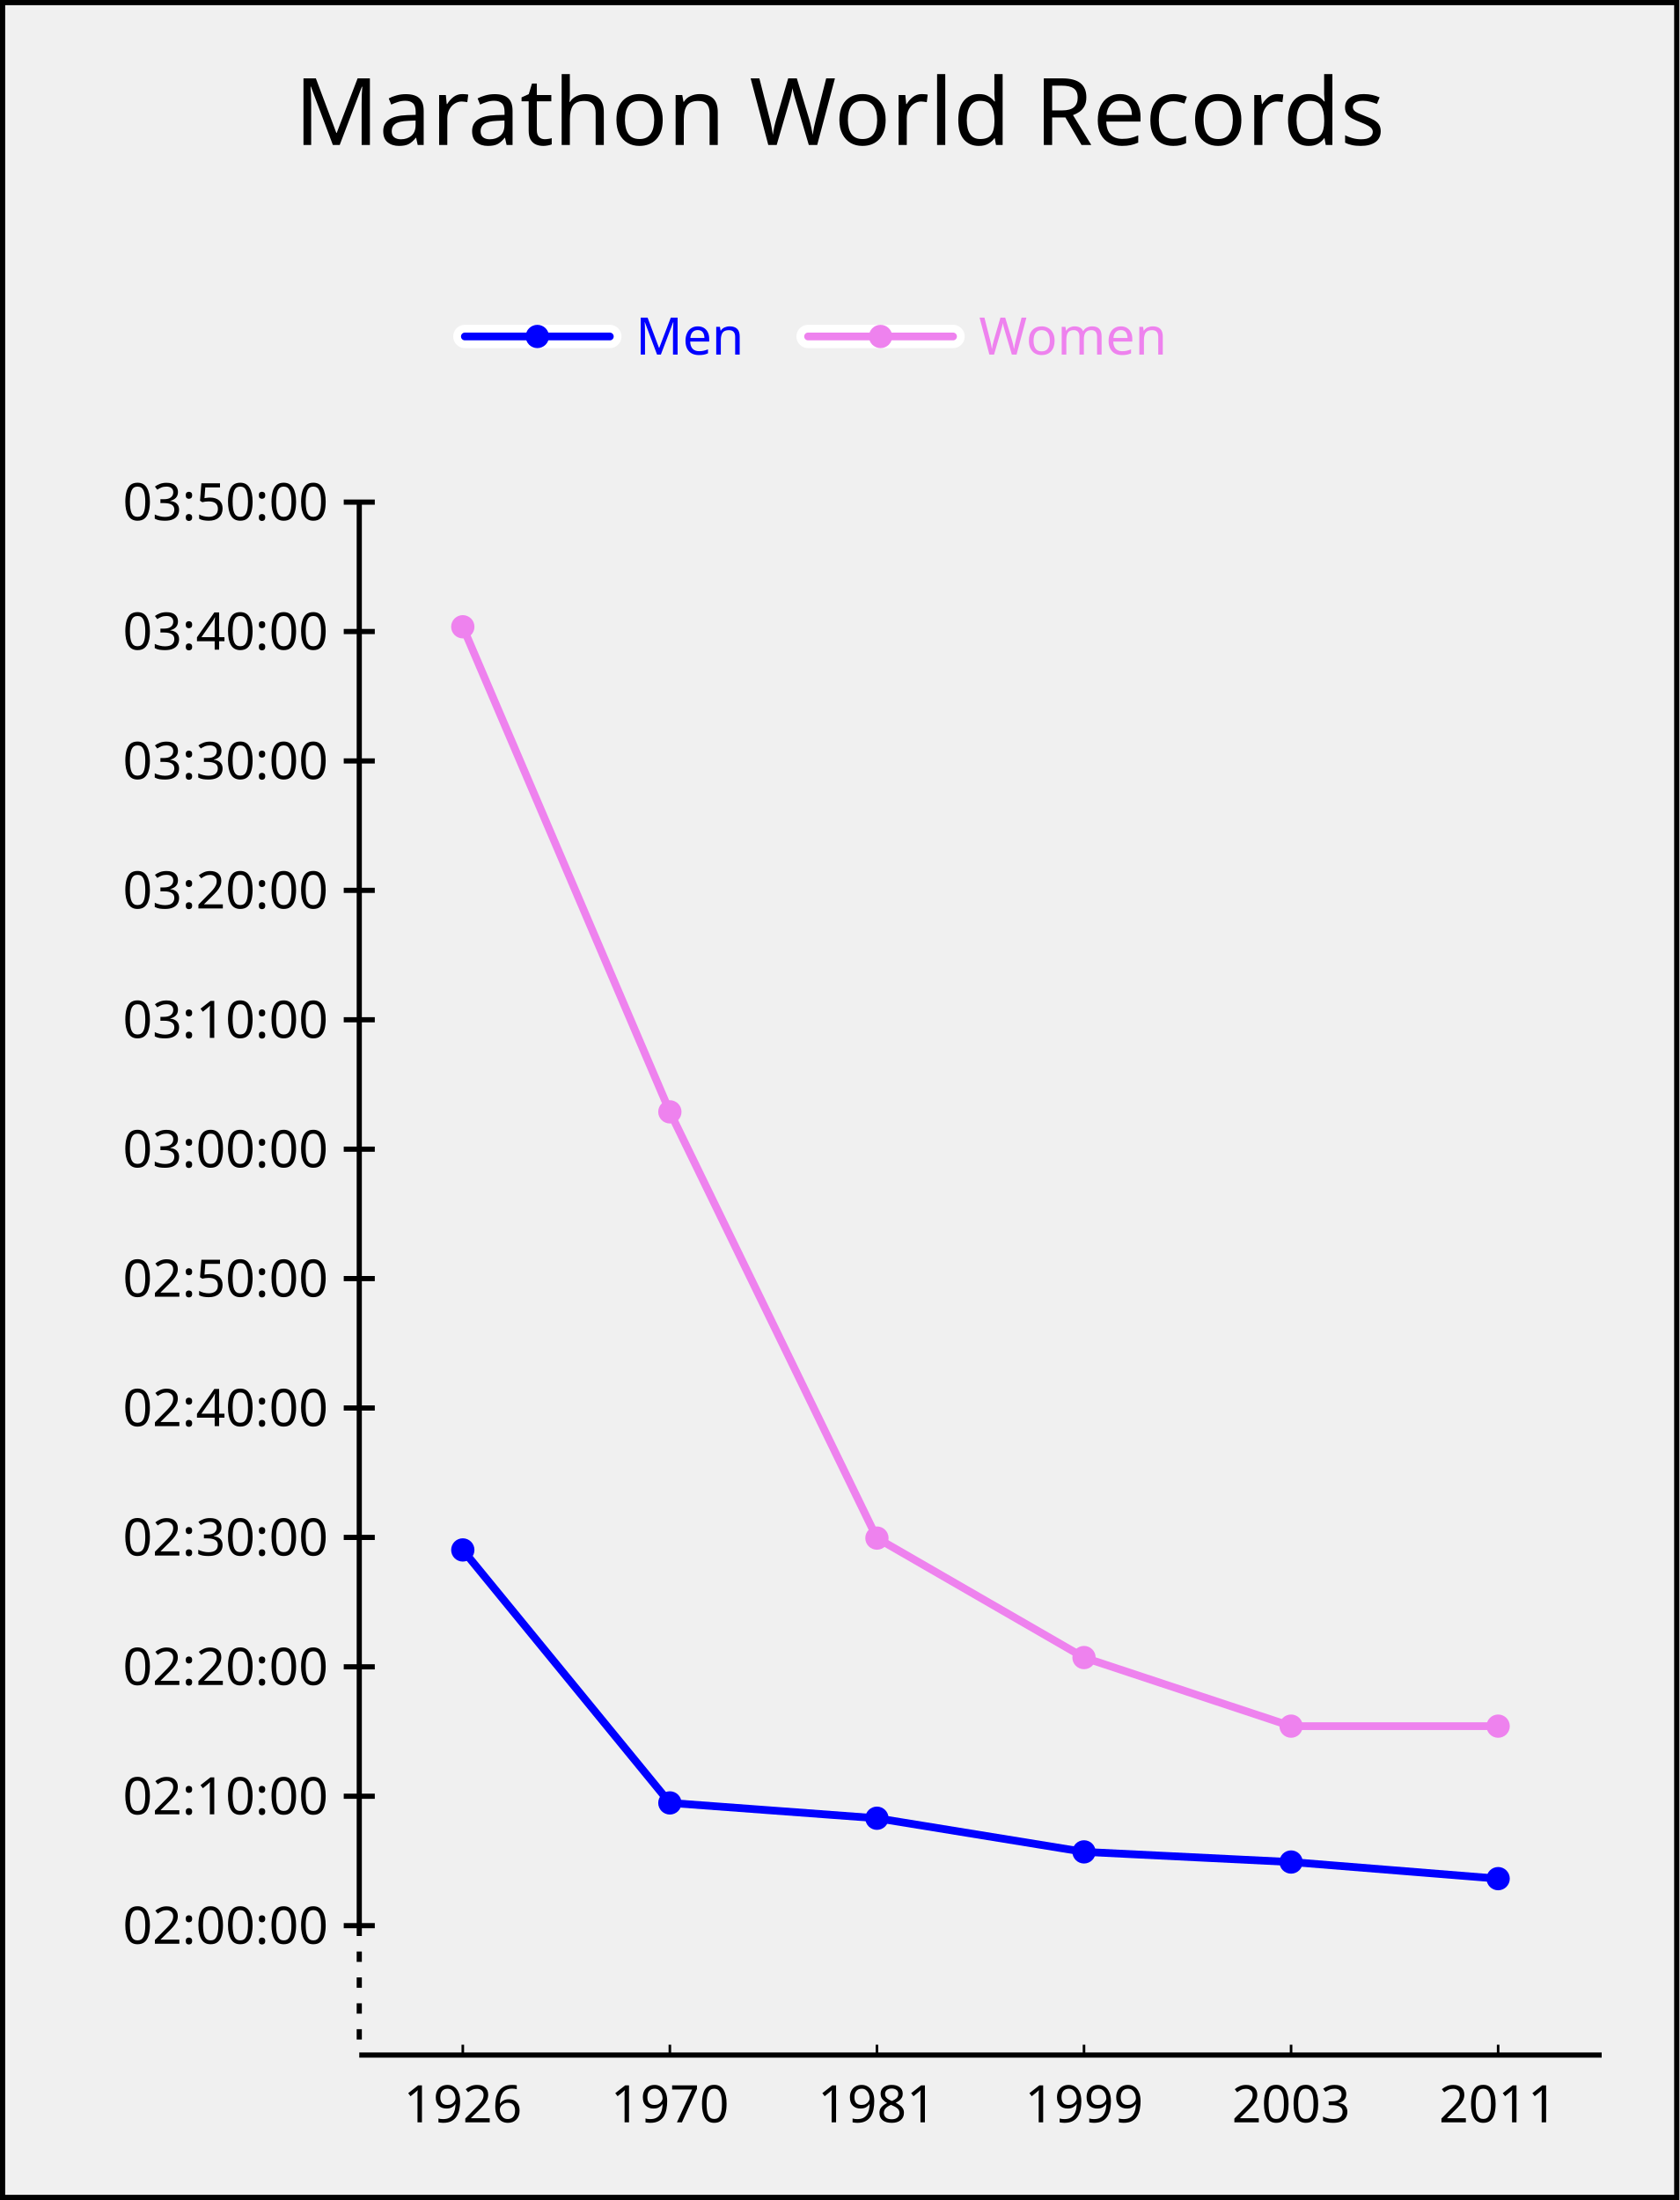
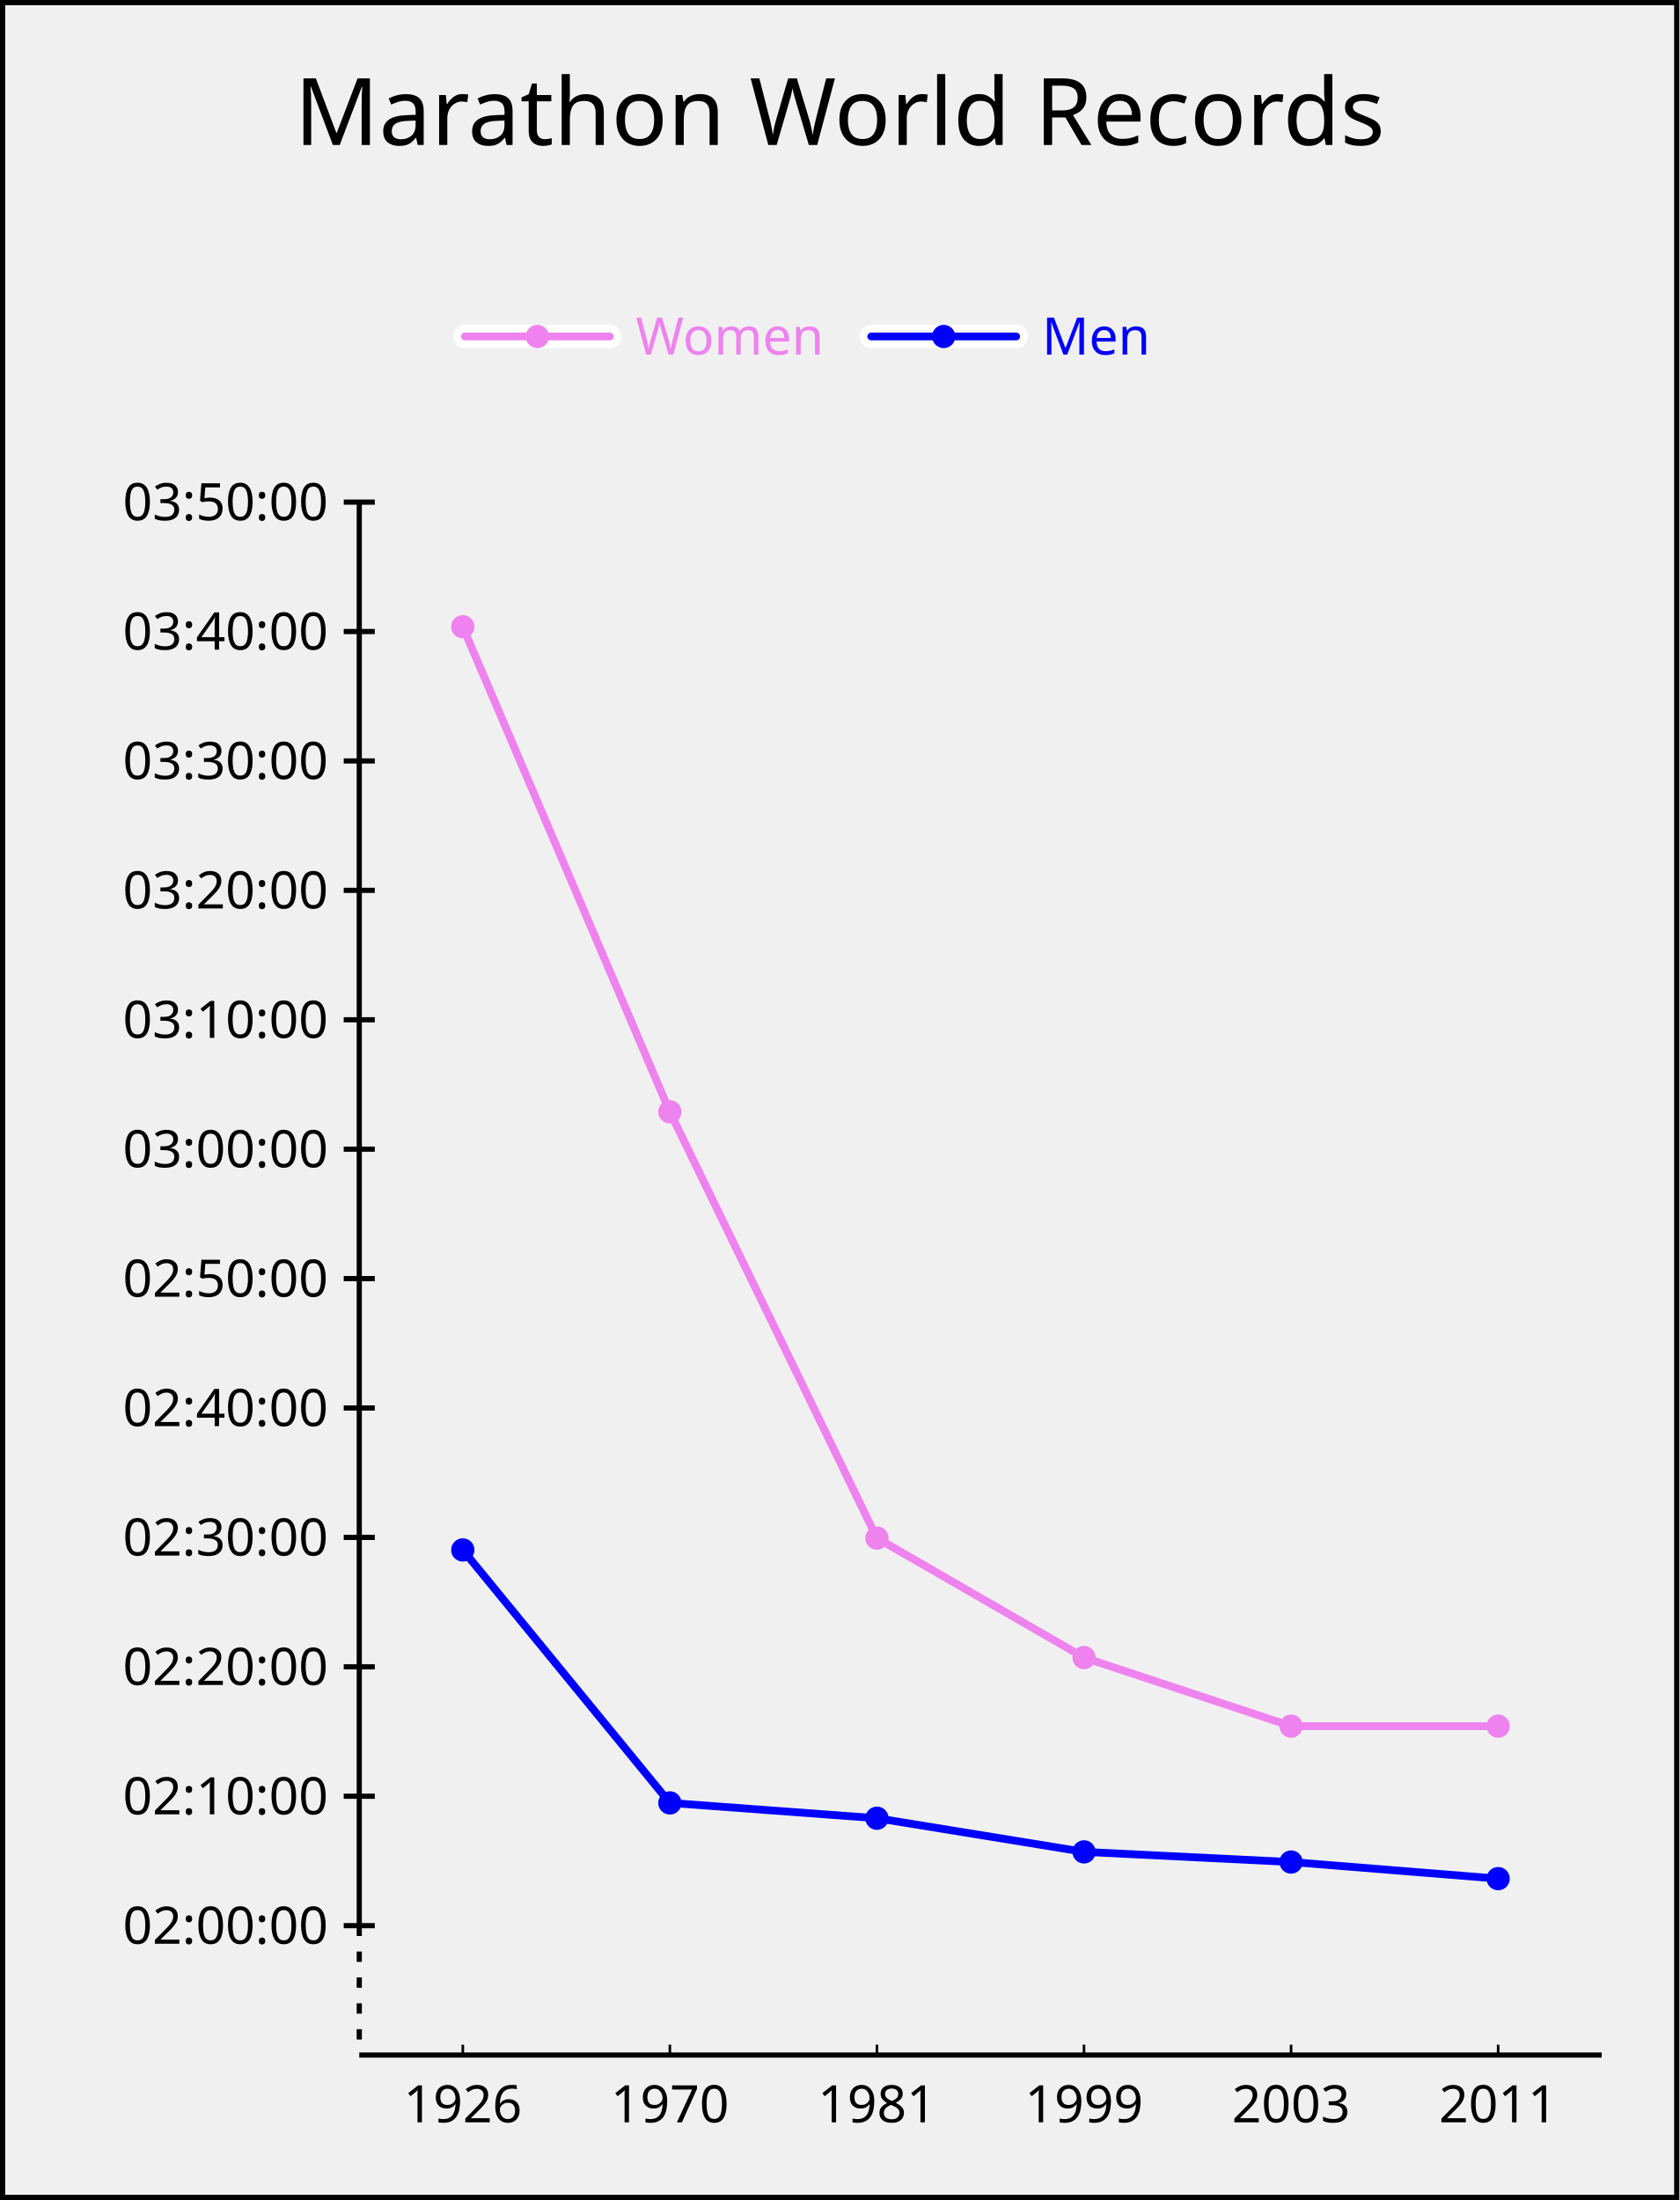
<svg xmlns="http://www.w3.org/2000/svg" viewBox="0 0 324.4 425">
  <g>
    <text x="162.2" y="28" text-anchor="middle" font-family="Verdana" font-size="18" fill="black">Marathon World Records</text>
  </g>
  <g stroke="black">
    <path d="M89.4,395 l0,2 m0,-2 l0,2 m40,-2 l0,2 m0,-2 l0,2 m40,-2 l0,2 m0,-2 l0,2 m40,-2 l0,2 m0,-2 l0,2 m40,-2 l0,2 m0,-2 l0,2 m40,-2 l0,2 m0,-2 l0,2 m40,-2" stroke-width="0.5" />
    <path d="M66.4,372 l6,0  m-6,-25 l6,0  m-6,-25 l6,0  m-6,-25 l6,0  m-6,-25 l6,0  m-6,-25 l6,0  m-6,-25 l6,0  m-6,-25 l6,0  m-6,-25 l6,0  m-6,-25 l6,0  m-6,-25 l6,0  m-6,-25 l6,0 " stroke-width="1" />
  </g>
  <line x1="69.4" y1="397" x2="309.4" y2="397" stroke="black" stroke-width="1" />
  <g text-anchor="middle" font-family="Verdana" font-size="10" fill="black">
    <text x="89.4" y="410">1926</text>
    <text x="129.4" y="410">1970</text>
    <text x="169.4" y="410">1981</text>
    <text x="209.4" y="410">1999</text>
    <text x="249.4" y="410">2003</text>
    <text x="289.4" y="410">2011</text>
  </g>
  <g stroke="black" stroke-width="1">
    <line stroke-dasharray="2,3" x1="69.4" y1="372" x2="69.4" y2="397" />
    <line x1="69.4" y1="372" x2="69.4" y2="97" />
  </g>
  <g text-anchor="end" font-family="Verdana" font-size="10" fill="black">
    <text x="63.4" y="375.5">02:00:00</text>
    <text x="63.4" y="350.5">02:10:00</text>
    <text x="63.4" y="325.5">02:20:00</text>
    <text x="63.4" y="300.5">02:30:00</text>
    <text x="63.4" y="275.5">02:40:00</text>
    <text x="63.4" y="250.5">02:50:00</text>
    <text x="63.4" y="225.5">03:00:00</text>
    <text x="63.4" y="200.5">03:10:00</text>
    <text x="63.4" y="175.5">03:20:00</text>
    <text x="63.4" y="150.5">03:30:00</text>
    <text x="63.4" y="125.5">03:40:00</text>
    <text x="63.4" y="100.5">03:50:00</text>
  </g>
  <g stroke-width="1.5" fill="none" stroke-linecap="round" stroke-linejoin="round">
+     <path d="M89.4,121.08 L129.4,214.79 L169.4,297.13 L209.4,320.21 L249.4,333.46 L289.4,333.46" stroke="violet" />
+     <path stroke="white" stroke-width="4.5" d="M89.8,65 l28,0" />
+     <path stroke="violet" d="M89.8,65 l28,0" />
    <path d="M89.4,299.42 L129.4,348.29 L169.4,351.25 L209.4,357.75 L249.4,359.71 L289.4,362.92" stroke="blue" />
-     <path stroke="white" stroke-width="4.5" d="M89.8,65 l28,0" />
-     <path stroke="blue" d="M89.8,65 l28,0" />
-     <path d="M89.4,121.08 L129.4,214.79 L169.4,297.13 L209.4,320.21 L249.4,333.46 L289.4,333.46" stroke="violet" />
-     <path stroke="white" stroke-width="4.5" d="M156.1,65 l28,0" />
-     <path stroke="violet" d="M156.1,65 l28,0" />
+     <path stroke="white" stroke-width="4.5" d="M168.3,65 l28,0" />
+     <path stroke="blue" d="M168.3,65 l28,0" />
+   </g>
+   <g stroke-width="1.5" fill="none" color="violet" stroke="violet" stroke-linecap="round">
+     <circle cx="89.4" cy="121.08" r="1.5" fill="currentColor" />
+     <circle cx="129.4" cy="214.79" r="1.5" fill="currentColor" />
+     <circle cx="169.4" cy="297.13" r="1.5" fill="currentColor" />
+     <circle cx="209.4" cy="320.21" r="1.5" fill="currentColor" />
+     <circle cx="249.4" cy="333.46" r="1.5" fill="currentColor" />
+     <circle cx="289.4" cy="333.46" r="1.5" fill="currentColor" />
+     <circle cx="103.8" cy="65" r="1.5" fill="currentColor" />
  </g>
  <g stroke-width="1.5" fill="none" color="blue" stroke="blue" stroke-linecap="round">
    <circle cx="89.4" cy="299.42" r="1.5" fill="currentColor" />
    <circle cx="129.4" cy="348.29" r="1.5" fill="currentColor" />
    <circle cx="169.4" cy="351.25" r="1.5" fill="currentColor" />
    <circle cx="209.4" cy="357.75" r="1.5" fill="currentColor" />
    <circle cx="249.4" cy="359.71" r="1.5" fill="currentColor" />
    <circle cx="289.4" cy="362.92" r="1.5" fill="currentColor" />
-     <circle cx="103.8" cy="65" r="1.5" fill="currentColor" />
-   </g>
-   <g stroke-width="1.5" fill="none" color="violet" stroke="violet" stroke-linecap="round">
-     <circle cx="89.4" cy="121.08" r="1.5" fill="currentColor" />
-     <circle cx="129.4" cy="214.79" r="1.5" fill="currentColor" />
-     <circle cx="169.4" cy="297.13" r="1.5" fill="currentColor" />
-     <circle cx="209.4" cy="320.21" r="1.5" fill="currentColor" />
-     <circle cx="249.4" cy="333.46" r="1.5" fill="currentColor" />
-     <circle cx="289.4" cy="333.46" r="1.5" fill="currentColor" />
-     <circle cx="170.1" cy="65" r="1.5" fill="currentColor" />
+     <circle cx="182.3" cy="65" r="1.5" fill="currentColor" />
  </g>
  <g text-anchor="start" font-family="Verdana" font-size="10" fill="black">
-     <text x="122.8" y="68.5" fill="blue">Men</text>
-     <text x="189.1" y="68.5" fill="violet">Women</text>
+     <text x="122.8" y="68.5" fill="violet">Women</text>
+     <text x="201.3" y="68.5" fill="blue">Men</text>
  </g>
  <rect x="0.5" y="0.5" width="323.4" height="424" stroke="black" fill="none" stroke-width="1" />
-   <text x="69.4" y="419" font-family="Verdana" font-size="10" />
</svg>
